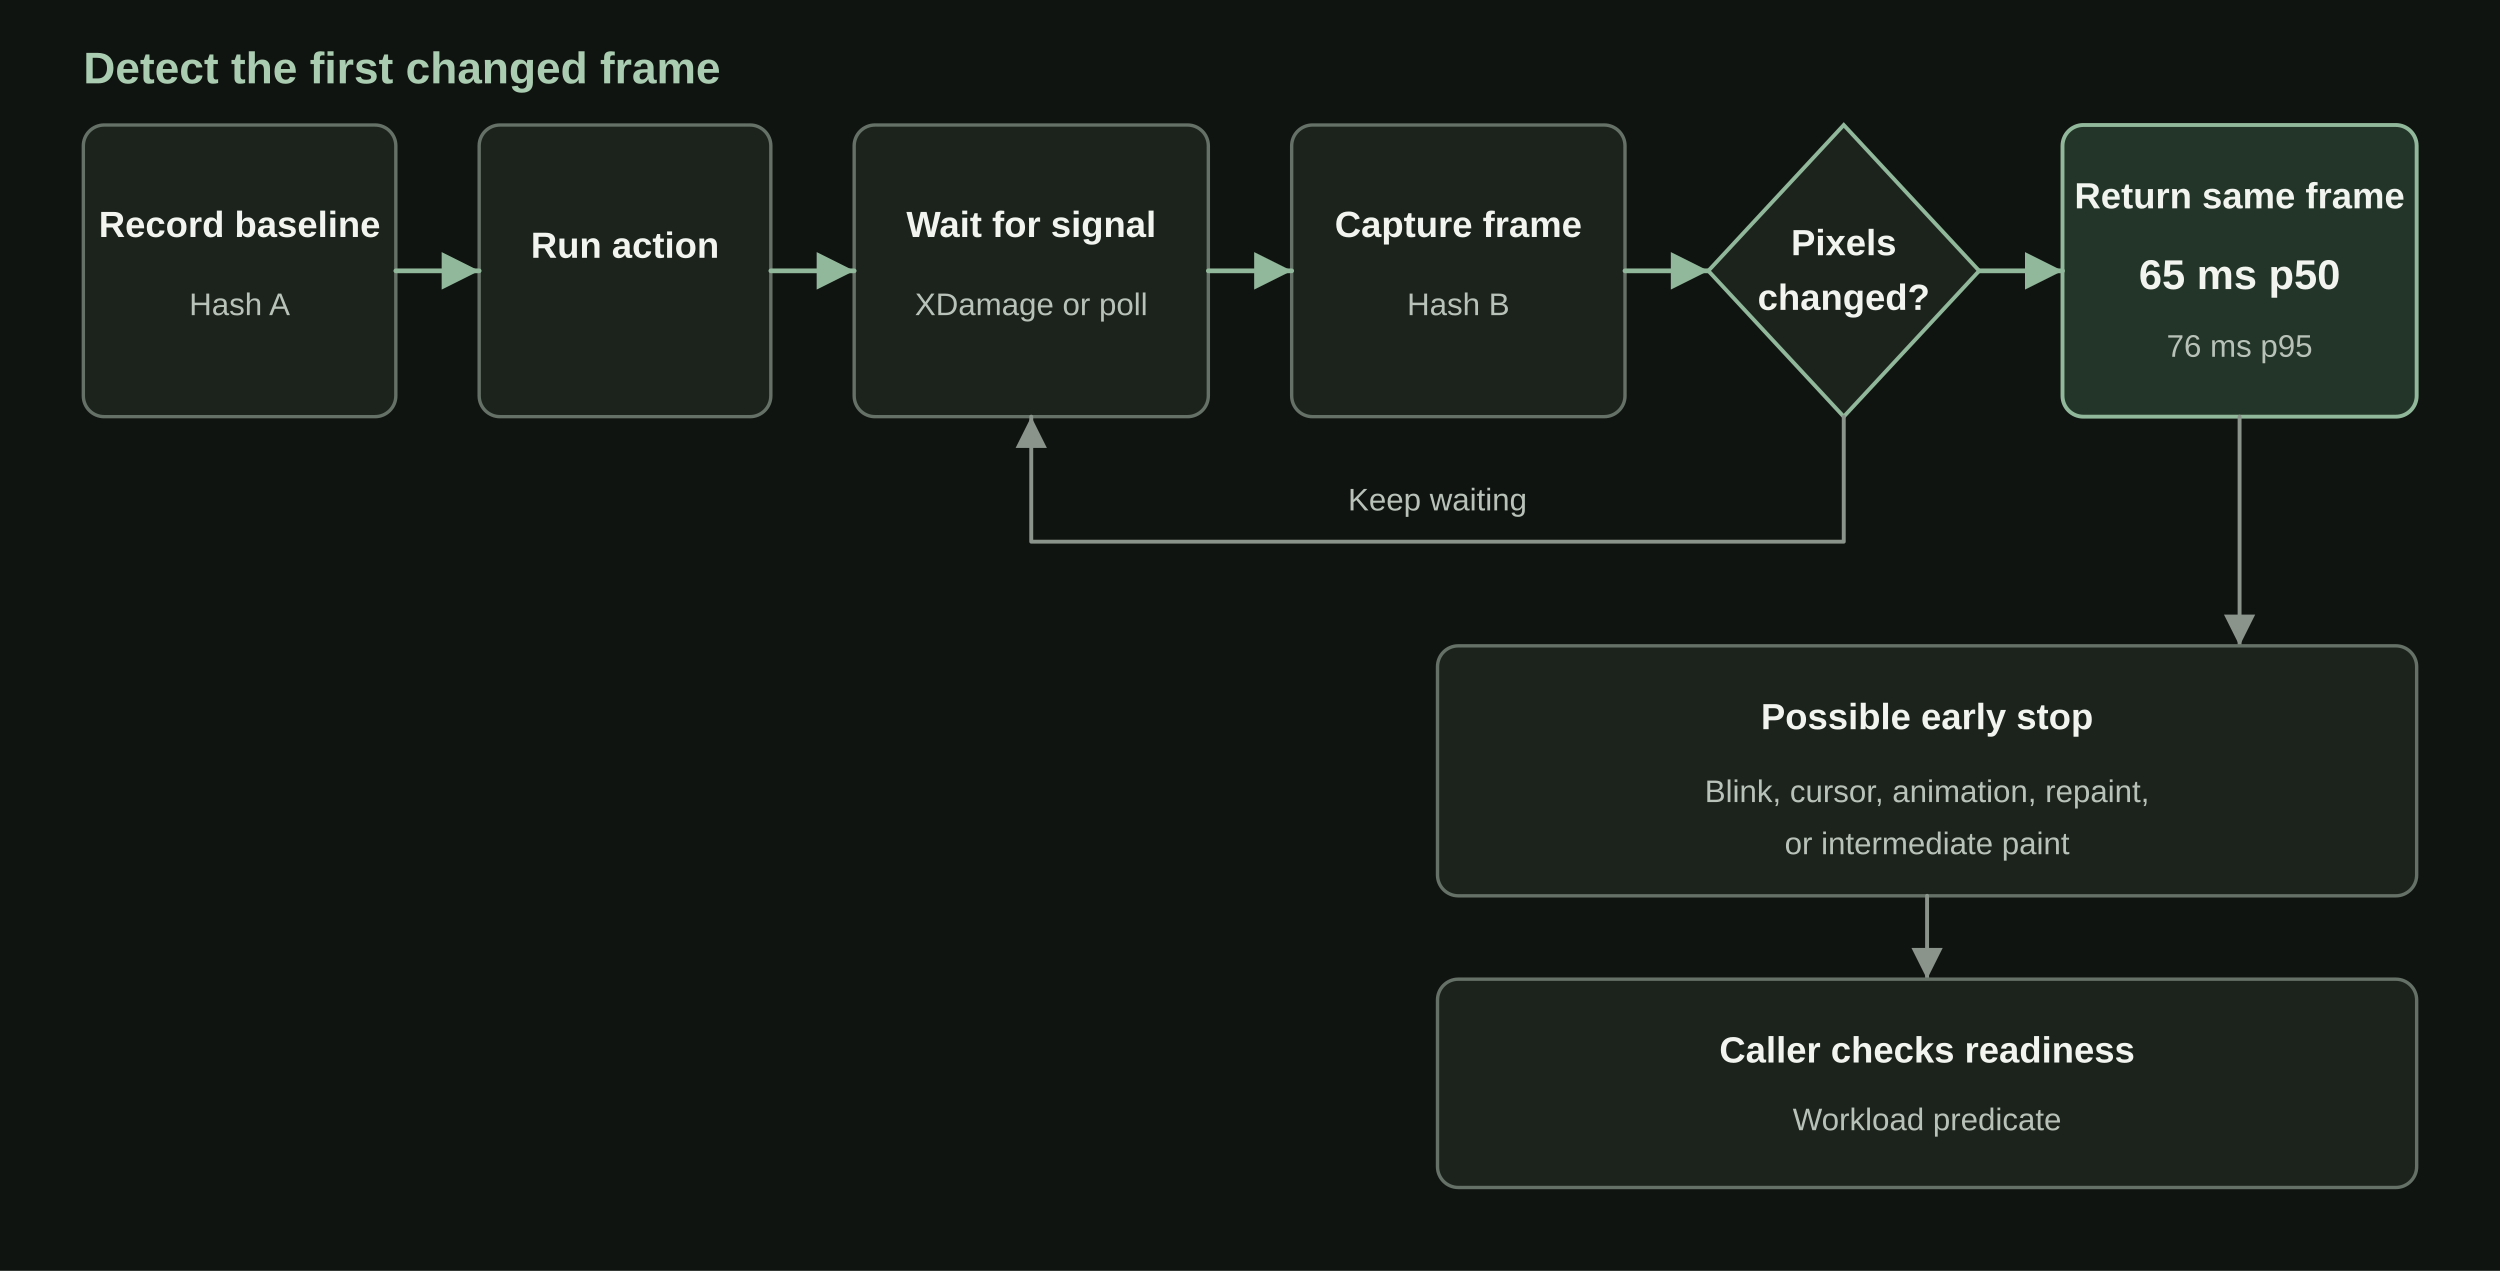
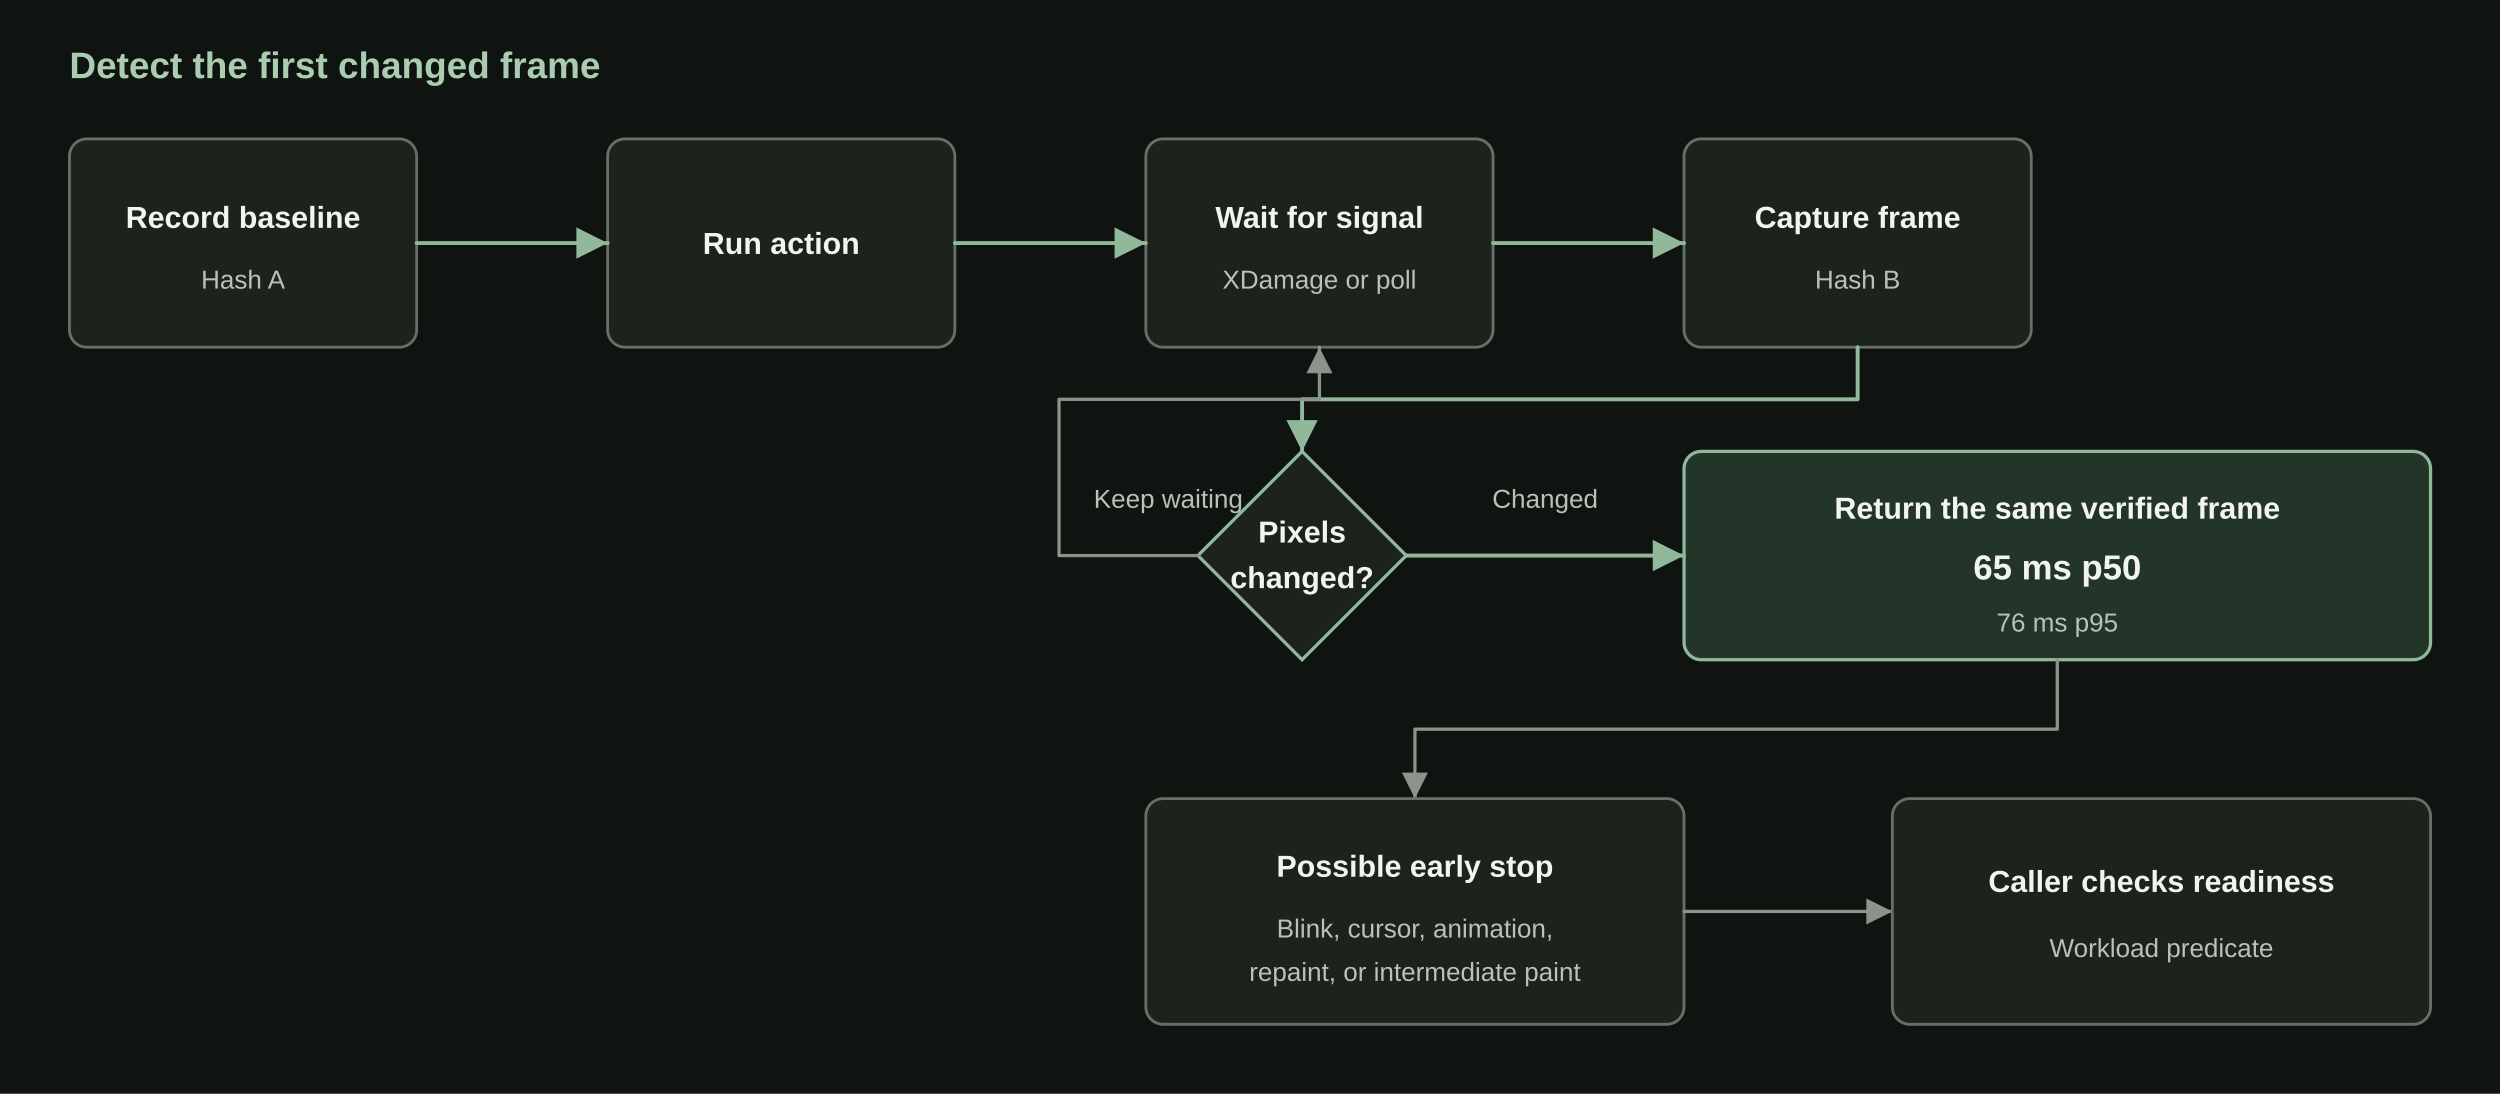
- <svg xmlns="http://www.w3.org/2000/svg" width="960" height="488" viewBox="0 0 960 488" role="img" aria-labelledby="title desc">
+ <svg xmlns="http://www.w3.org/2000/svg" width="1152" height="504" viewBox="0 0 1152 504" role="img" aria-labelledby="title desc">
  <defs>
    <style>
      .bg { fill: #101411; }
      .box { fill: #1C231D; stroke: #657066; stroke-width: 1.3; }
      .decision { fill: #1C231D; stroke: #91B89A; stroke-width: 1.5; }
      .result { fill: #233528; stroke: #91B89A; stroke-width: 1.5; }
      .label, .small, .group, .metric, .arrow-label { font-family: -apple-system, BlinkMacSystemFont, "Segoe UI", Arial, sans-serif; }
      .label { fill: #F1F4EF; font-size: 14px; font-weight: 600; }
      .small { fill: #B9C2B8; font-size: 12px; }
      .group { fill: #AACCB0; font-size: 17px; font-weight: 700; }
      .metric { fill: #F1F4EF; font-size: 16px; font-weight: 700; }
      .arrow-label { fill: #B9C2B8; font-size: 12px; font-weight: 500; }
      .path { fill: none; stroke: #91B89A; stroke-width: 1.8; stroke-linecap: round; stroke-linejoin: round; }
      .path-neutral { fill: none; stroke: #8A948B; stroke-width: 1.5; stroke-linecap: round; stroke-linejoin: round; }
    </style>
    <marker id="arrow-sage" viewBox="0 0 8 8" refX="8" refY="4" markerWidth="8" markerHeight="8" orient="auto">
      <path d="M0 0 L8 4 L0 8 Z" fill="#91B89A" />
    </marker>
    <marker id="arrow-neutral" viewBox="0 0 8 8" refX="8" refY="4" markerWidth="8" markerHeight="8" orient="auto">
      <path d="M0 0 L8 4 L0 8 Z" fill="#8A948B" />
    </marker>
  </defs>
-   <rect class="bg" width="960" height="488" />
-   <text class="group" x="32" y="32">Detect the first changed frame</text>
-   <rect class="box" x="32" y="48" width="120" height="112" rx="8" />
-   <text class="label" x="92" y="91" text-anchor="middle">Record baseline</text>
-   <text class="small" x="92" y="121" text-anchor="middle">Hash A</text>
-   <rect class="box" x="184" y="48" width="112" height="112" rx="8" />
-   <text class="label" x="240" y="99" text-anchor="middle">Run action</text>
-   <rect class="box" x="328" y="48" width="136" height="112" rx="8" />
-   <text class="label" x="396" y="91" text-anchor="middle">Wait for signal</text>
-   <text class="small" x="396" y="121" text-anchor="middle">XDamage or poll</text>
-   <rect class="box" x="496" y="48" width="128" height="112" rx="8" />
-   <text class="label" x="560" y="91" text-anchor="middle">Capture frame</text>
-   <text class="small" x="560" y="121" text-anchor="middle">Hash B</text>
-   <path class="decision" d="M708 48 L760 104 L708 160 L656 104 Z" />
-   <text class="label" x="708" y="98" text-anchor="middle">Pixels</text>
-   <text class="label" x="708" y="119" text-anchor="middle">changed?</text>
-   <rect class="result" x="792" y="48" width="136" height="112" rx="8" />
-   <text class="label" x="860" y="80" text-anchor="middle">Return same frame</text>
-   <text class="metric" x="860" y="111" text-anchor="middle">65 ms p50</text>
-   <text class="small" x="860" y="137" text-anchor="middle">76 ms p95</text>
-   <line class="path" x1="152" y1="104" x2="184" y2="104" marker-end="url(#arrow-sage)" />
-   <line class="path" x1="296" y1="104" x2="328" y2="104" marker-end="url(#arrow-sage)" />
-   <line class="path" x1="464" y1="104" x2="496" y2="104" marker-end="url(#arrow-sage)" />
-   <line class="path" x1="624" y1="104" x2="656" y2="104" marker-end="url(#arrow-sage)" />
-   <line class="path" x1="760" y1="104" x2="792" y2="104" marker-end="url(#arrow-sage)" />
-   <path class="path-neutral" d="M708 160 V208 H396 V160" marker-end="url(#arrow-neutral)" />
-   <text class="arrow-label" x="552" y="196" text-anchor="middle">Keep waiting</text>
-   <path class="path-neutral" d="M860 160 V248" marker-end="url(#arrow-neutral)" />
-   <rect class="box" x="552" y="248" width="376" height="96" rx="8" />
-   <text class="label" x="740" y="280" text-anchor="middle">Possible early stop</text>
-   <text class="small" x="740" y="308" text-anchor="middle">Blink, cursor, animation, repaint,</text>
-   <text class="small" x="740" y="328" text-anchor="middle">or intermediate paint</text>
-   <line class="path-neutral" x1="740" y1="344" x2="740" y2="376" marker-end="url(#arrow-neutral)" />
-   <rect class="box" x="552" y="376" width="376" height="80" rx="8" />
-   <text class="label" x="740" y="408" text-anchor="middle">Caller checks readiness</text>
-   <text class="small" x="740" y="434" text-anchor="middle">Workload predicate</text>
+   <rect class="bg" width="1152" height="504" />
+   <text class="group" x="32" y="36">Detect the first changed frame</text>
+   <rect class="box" x="32" y="64" width="160" height="96" rx="8" />
+   <text class="label" x="112" y="105" text-anchor="middle">Record baseline</text>
+   <text class="small" x="112" y="133" text-anchor="middle">Hash A</text>
+   <rect class="box" x="280" y="64" width="160" height="96" rx="8" />
+   <text class="label" x="360" y="117" text-anchor="middle">Run action</text>
+   <rect class="box" x="528" y="64" width="160" height="96" rx="8" />
+   <text class="label" x="608" y="105" text-anchor="middle">Wait for signal</text>
+   <text class="small" x="608" y="133" text-anchor="middle">XDamage or poll</text>
+   <rect class="box" x="776" y="64" width="160" height="96" rx="8" />
+   <text class="label" x="856" y="105" text-anchor="middle">Capture frame</text>
+   <text class="small" x="856" y="133" text-anchor="middle">Hash B</text>
+   <line class="path" x1="192" y1="112" x2="280" y2="112" marker-end="url(#arrow-sage)" />
+   <line class="path" x1="440" y1="112" x2="528" y2="112" marker-end="url(#arrow-sage)" />
+   <line class="path" x1="688" y1="112" x2="776" y2="112" marker-end="url(#arrow-sage)" />
+   <path class="path" d="M856 160 V184 H600 V208" marker-end="url(#arrow-sage)" />
+   <path class="decision" d="M600 208 L648 256 L600 304 L552 256 Z" />
+   <text class="label" x="600" y="250" text-anchor="middle">Pixels</text>
+   <text class="label" x="600" y="271" text-anchor="middle">changed?</text>
+   <rect class="result" x="776" y="208" width="344" height="96" rx="8" />
+   <text class="label" x="948" y="239" text-anchor="middle">Return the same verified frame</text>
+   <text class="metric" x="948" y="267" text-anchor="middle">65 ms p50</text>
+   <text class="small" x="948" y="291" text-anchor="middle">76 ms p95</text>
+   <line class="path" x1="648" y1="256" x2="776" y2="256" marker-end="url(#arrow-sage)" />
+   <text class="arrow-label" x="712" y="234" text-anchor="middle">Changed</text>
+   <path class="path-neutral" d="M552 256 H488 V184 H608 V160" marker-end="url(#arrow-neutral)" />
+   <text class="arrow-label" x="504" y="234">Keep waiting</text>
+   <path class="path-neutral" d="M948 304 V336 H652 V368" marker-end="url(#arrow-neutral)" />
+   <rect class="box" x="528" y="368" width="248" height="104" rx="8" />
+   <text class="label" x="652" y="404" text-anchor="middle">Possible early stop</text>
+   <text class="small" x="652" y="432" text-anchor="middle">Blink, cursor, animation,</text>
+   <text class="small" x="652" y="452" text-anchor="middle">repaint, or intermediate paint</text>
+   <line class="path-neutral" x1="776" y1="420" x2="872" y2="420" marker-end="url(#arrow-neutral)" />
+   <rect class="box" x="872" y="368" width="248" height="104" rx="8" />
+   <text class="label" x="996" y="411" text-anchor="middle">Caller checks readiness</text>
+   <text class="small" x="996" y="441" text-anchor="middle">Workload predicate</text>
</svg>
